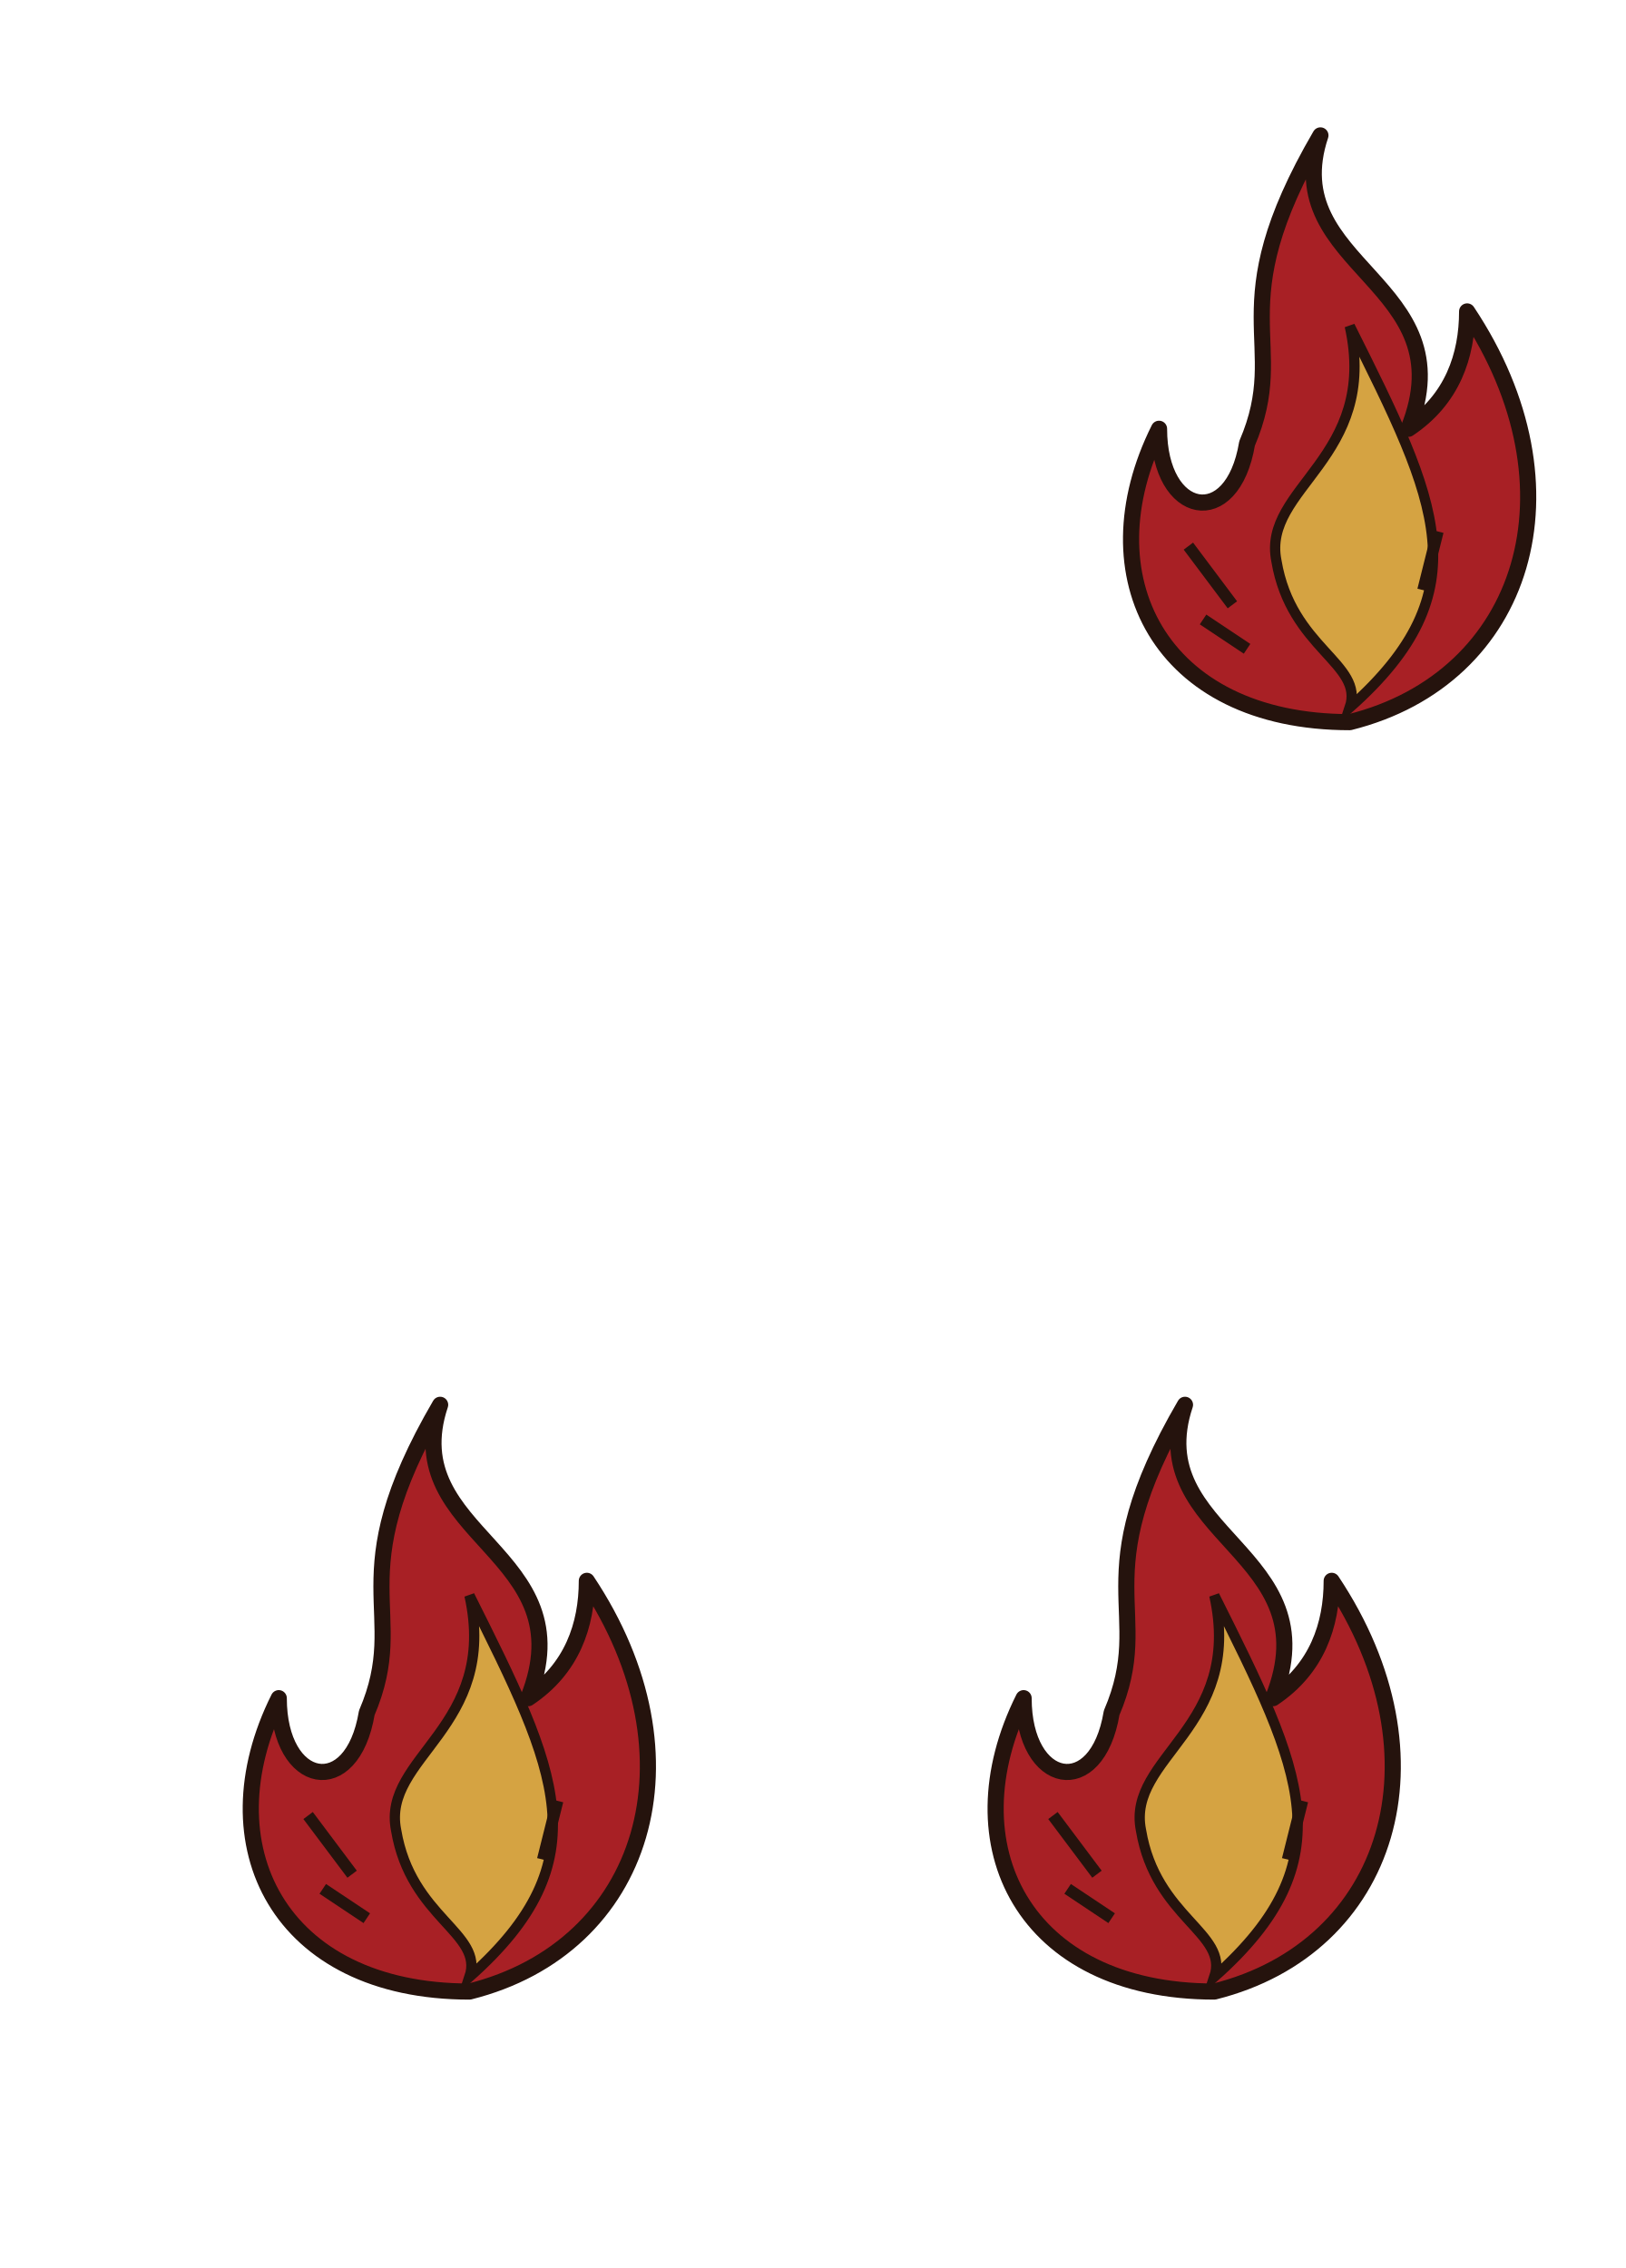
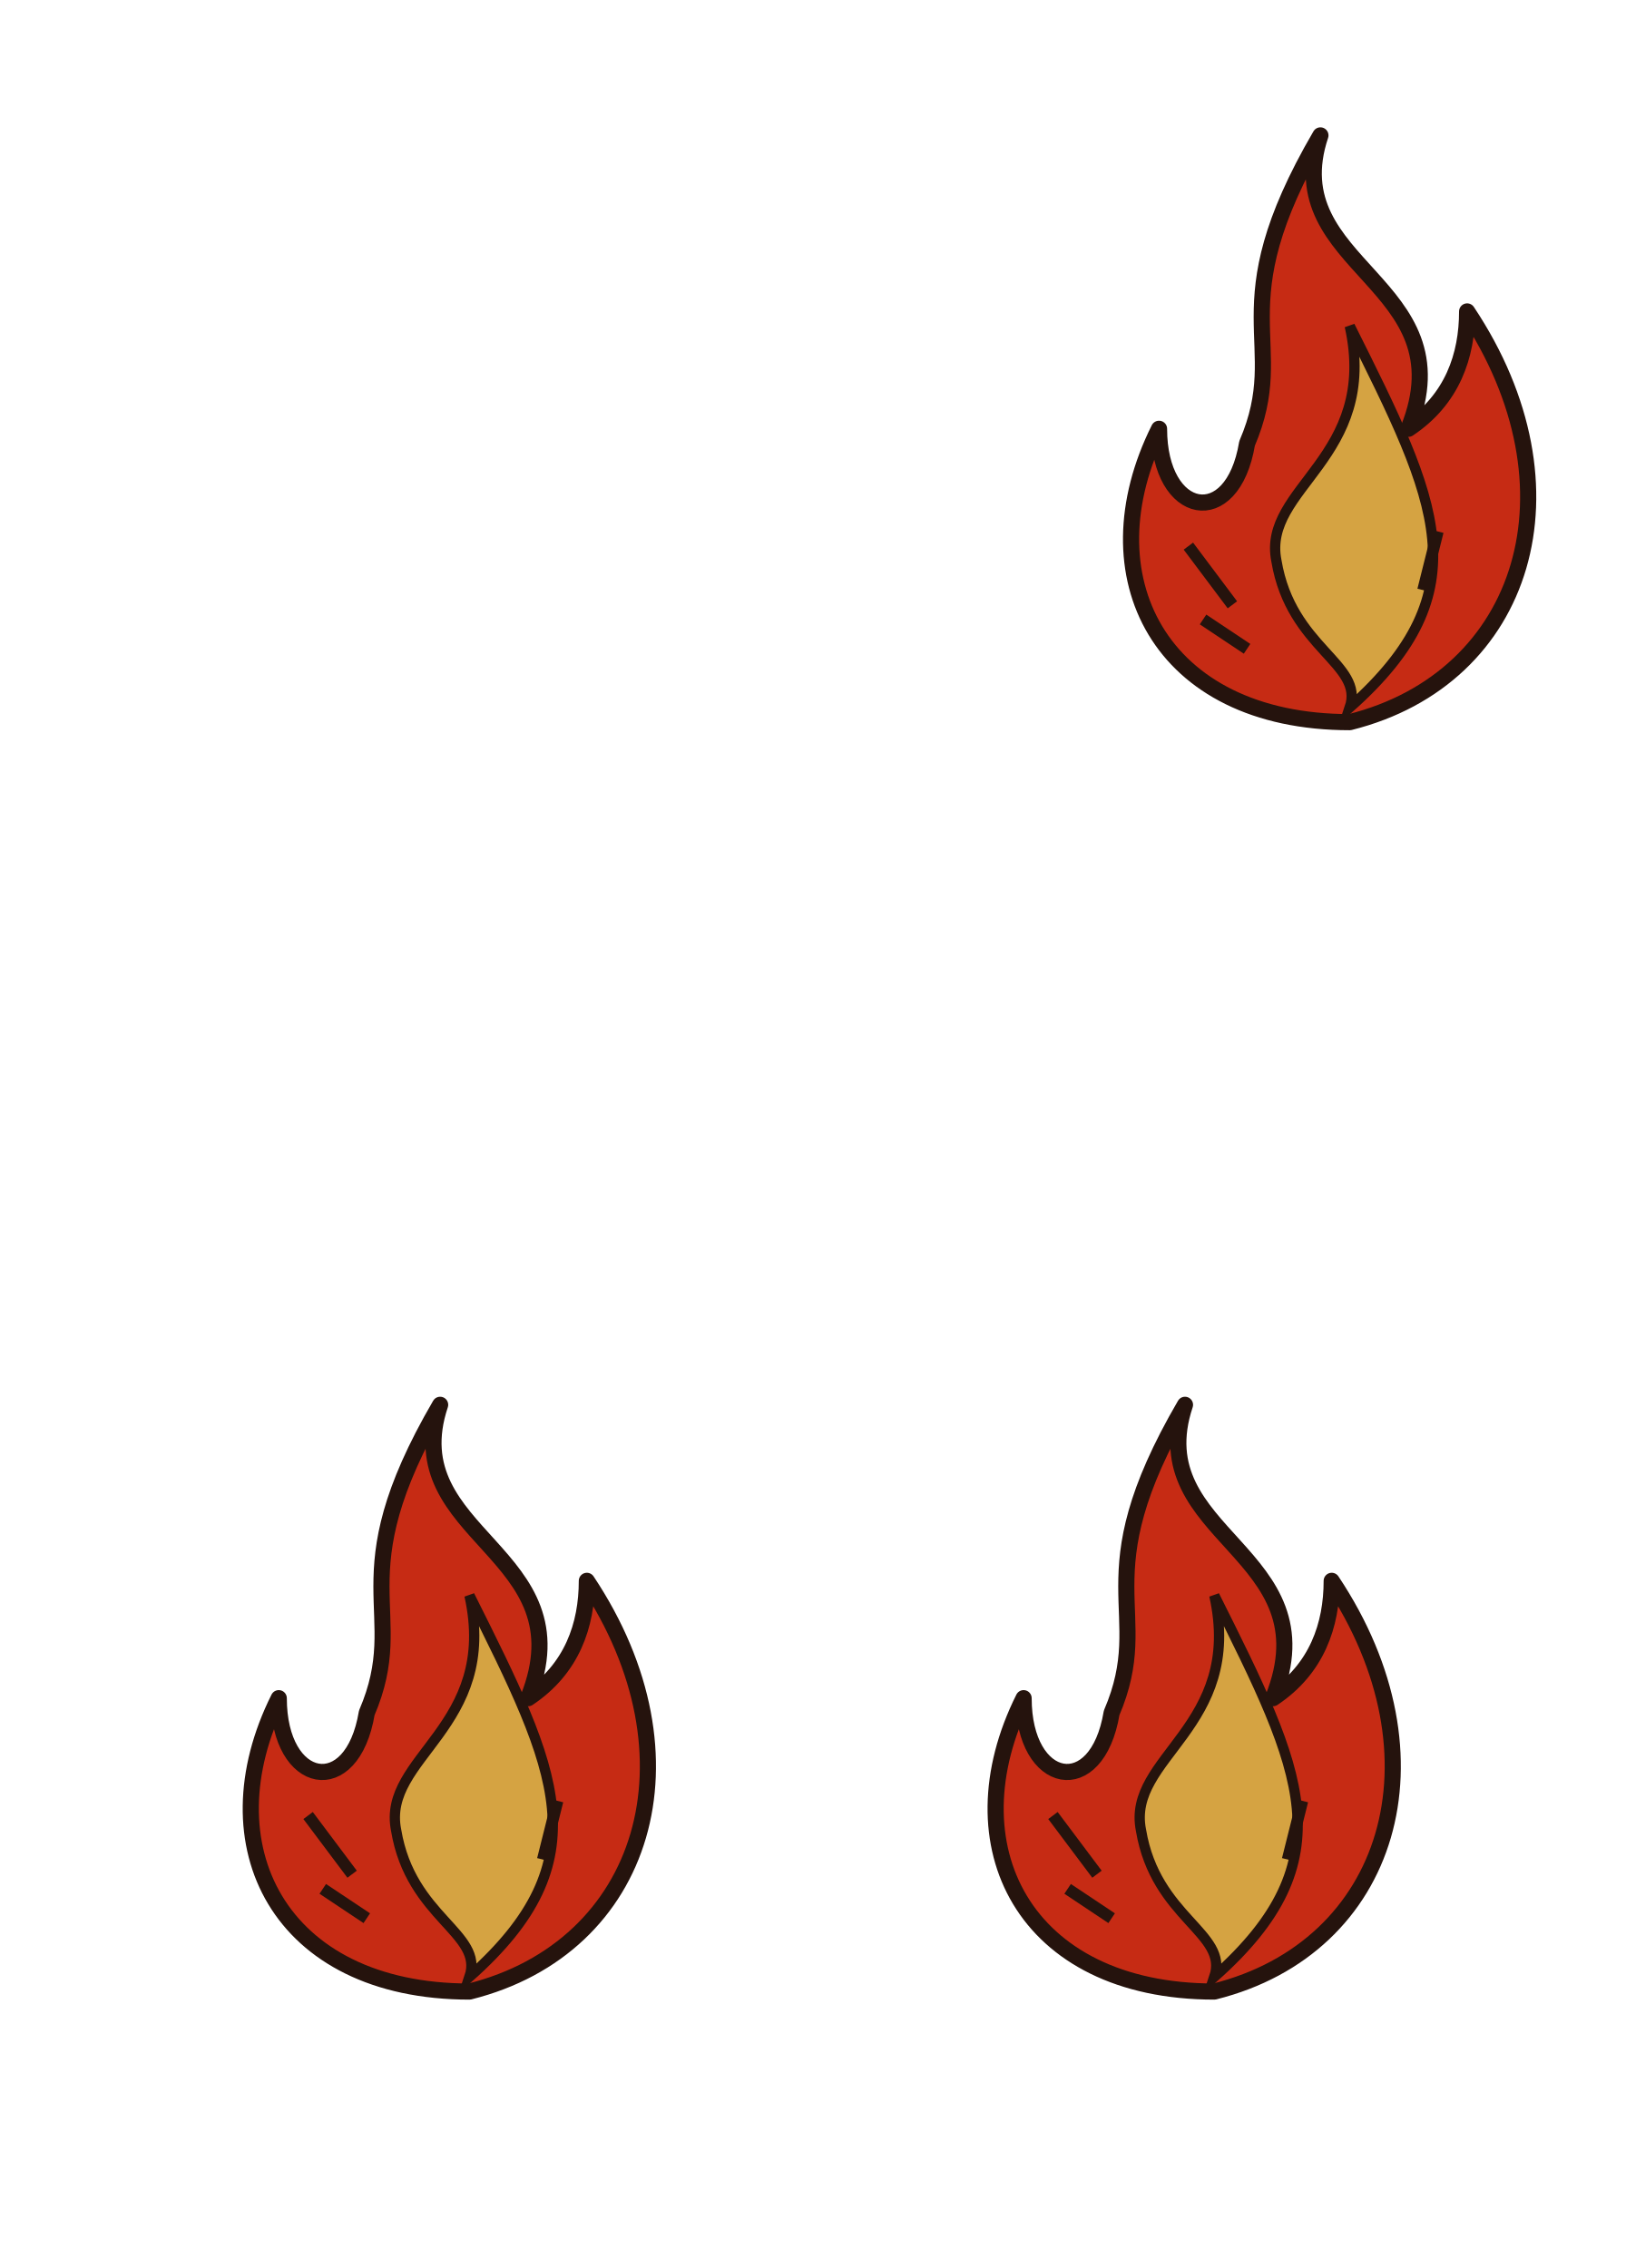
<svg xmlns="http://www.w3.org/2000/svg" width="768" height="1072" viewBox="0 0 96 134">
  <g class="flame" transform="translate(65.000 8.000) scale(0.8666667)">
-     <path d="M15 0C12 9 25 10 21 20C24 18 25 15 25 12C33 24 29 37 17 40C4 40-1 30 4 20C4 26 9 27 10 21C13 14 8 12 15 0Z" fill="#a82025" stroke="#25130d" stroke-width="1.1" stroke-linejoin="round" />
+     <path d="M15 0C12 9 25 10 21 20C24 18 25 15 25 12C33 24 29 37 17 40C4 40-1 30 4 20C4 26 9 27 10 21C13 14 8 12 15 0Z" fill="#c62b14" stroke="#25130d" stroke-width="1.1" stroke-linejoin="round" />
    <path d="M17 13C19 22 11 24 12 29C13 35 18 36 17 39C26 31 23 25 17 13Z" fill="#d5a342" stroke="#25130d" stroke-width=".7" />
    <path d="M6 28L9 32M7 33L10 35M23 27L22 31" fill="none" stroke="#25130d" stroke-width=".8" />
  </g>
  <g class="flame" transform="translate(13.000 83.000) scale(0.8666667)">
-     <path d="M15 0C12 9 25 10 21 20C24 18 25 15 25 12C33 24 29 37 17 40C4 40-1 30 4 20C4 26 9 27 10 21C13 14 8 12 15 0Z" fill="#a82025" stroke="#25130d" stroke-width="1.1" stroke-linejoin="round" />
+     <path d="M15 0C12 9 25 10 21 20C24 18 25 15 25 12C33 24 29 37 17 40C4 40-1 30 4 20C4 26 9 27 10 21C13 14 8 12 15 0Z" fill="#c62b14" stroke="#25130d" stroke-width="1.1" stroke-linejoin="round" />
    <path d="M17 13C19 22 11 24 12 29C13 35 18 36 17 39C26 31 23 25 17 13Z" fill="#d5a342" stroke="#25130d" stroke-width=".7" />
    <path d="M6 28L9 32M7 33L10 35M23 27L22 31" fill="none" stroke="#25130d" stroke-width=".8" />
  </g>
  <g class="flame" transform="translate(57.000 83.000) scale(0.8666667)">
-     <path d="M15 0C12 9 25 10 21 20C24 18 25 15 25 12C33 24 29 37 17 40C4 40-1 30 4 20C4 26 9 27 10 21C13 14 8 12 15 0Z" fill="#a82025" stroke="#25130d" stroke-width="1.1" stroke-linejoin="round" />
+     <path d="M15 0C12 9 25 10 21 20C24 18 25 15 25 12C33 24 29 37 17 40C4 40-1 30 4 20C4 26 9 27 10 21C13 14 8 12 15 0Z" fill="#c62b14" stroke="#25130d" stroke-width="1.1" stroke-linejoin="round" />
    <path d="M17 13C19 22 11 24 12 29C13 35 18 36 17 39C26 31 23 25 17 13Z" fill="#d5a342" stroke="#25130d" stroke-width=".7" />
    <path d="M6 28L9 32M7 33L10 35M23 27L22 31" fill="none" stroke="#25130d" stroke-width=".8" />
  </g>
</svg>
